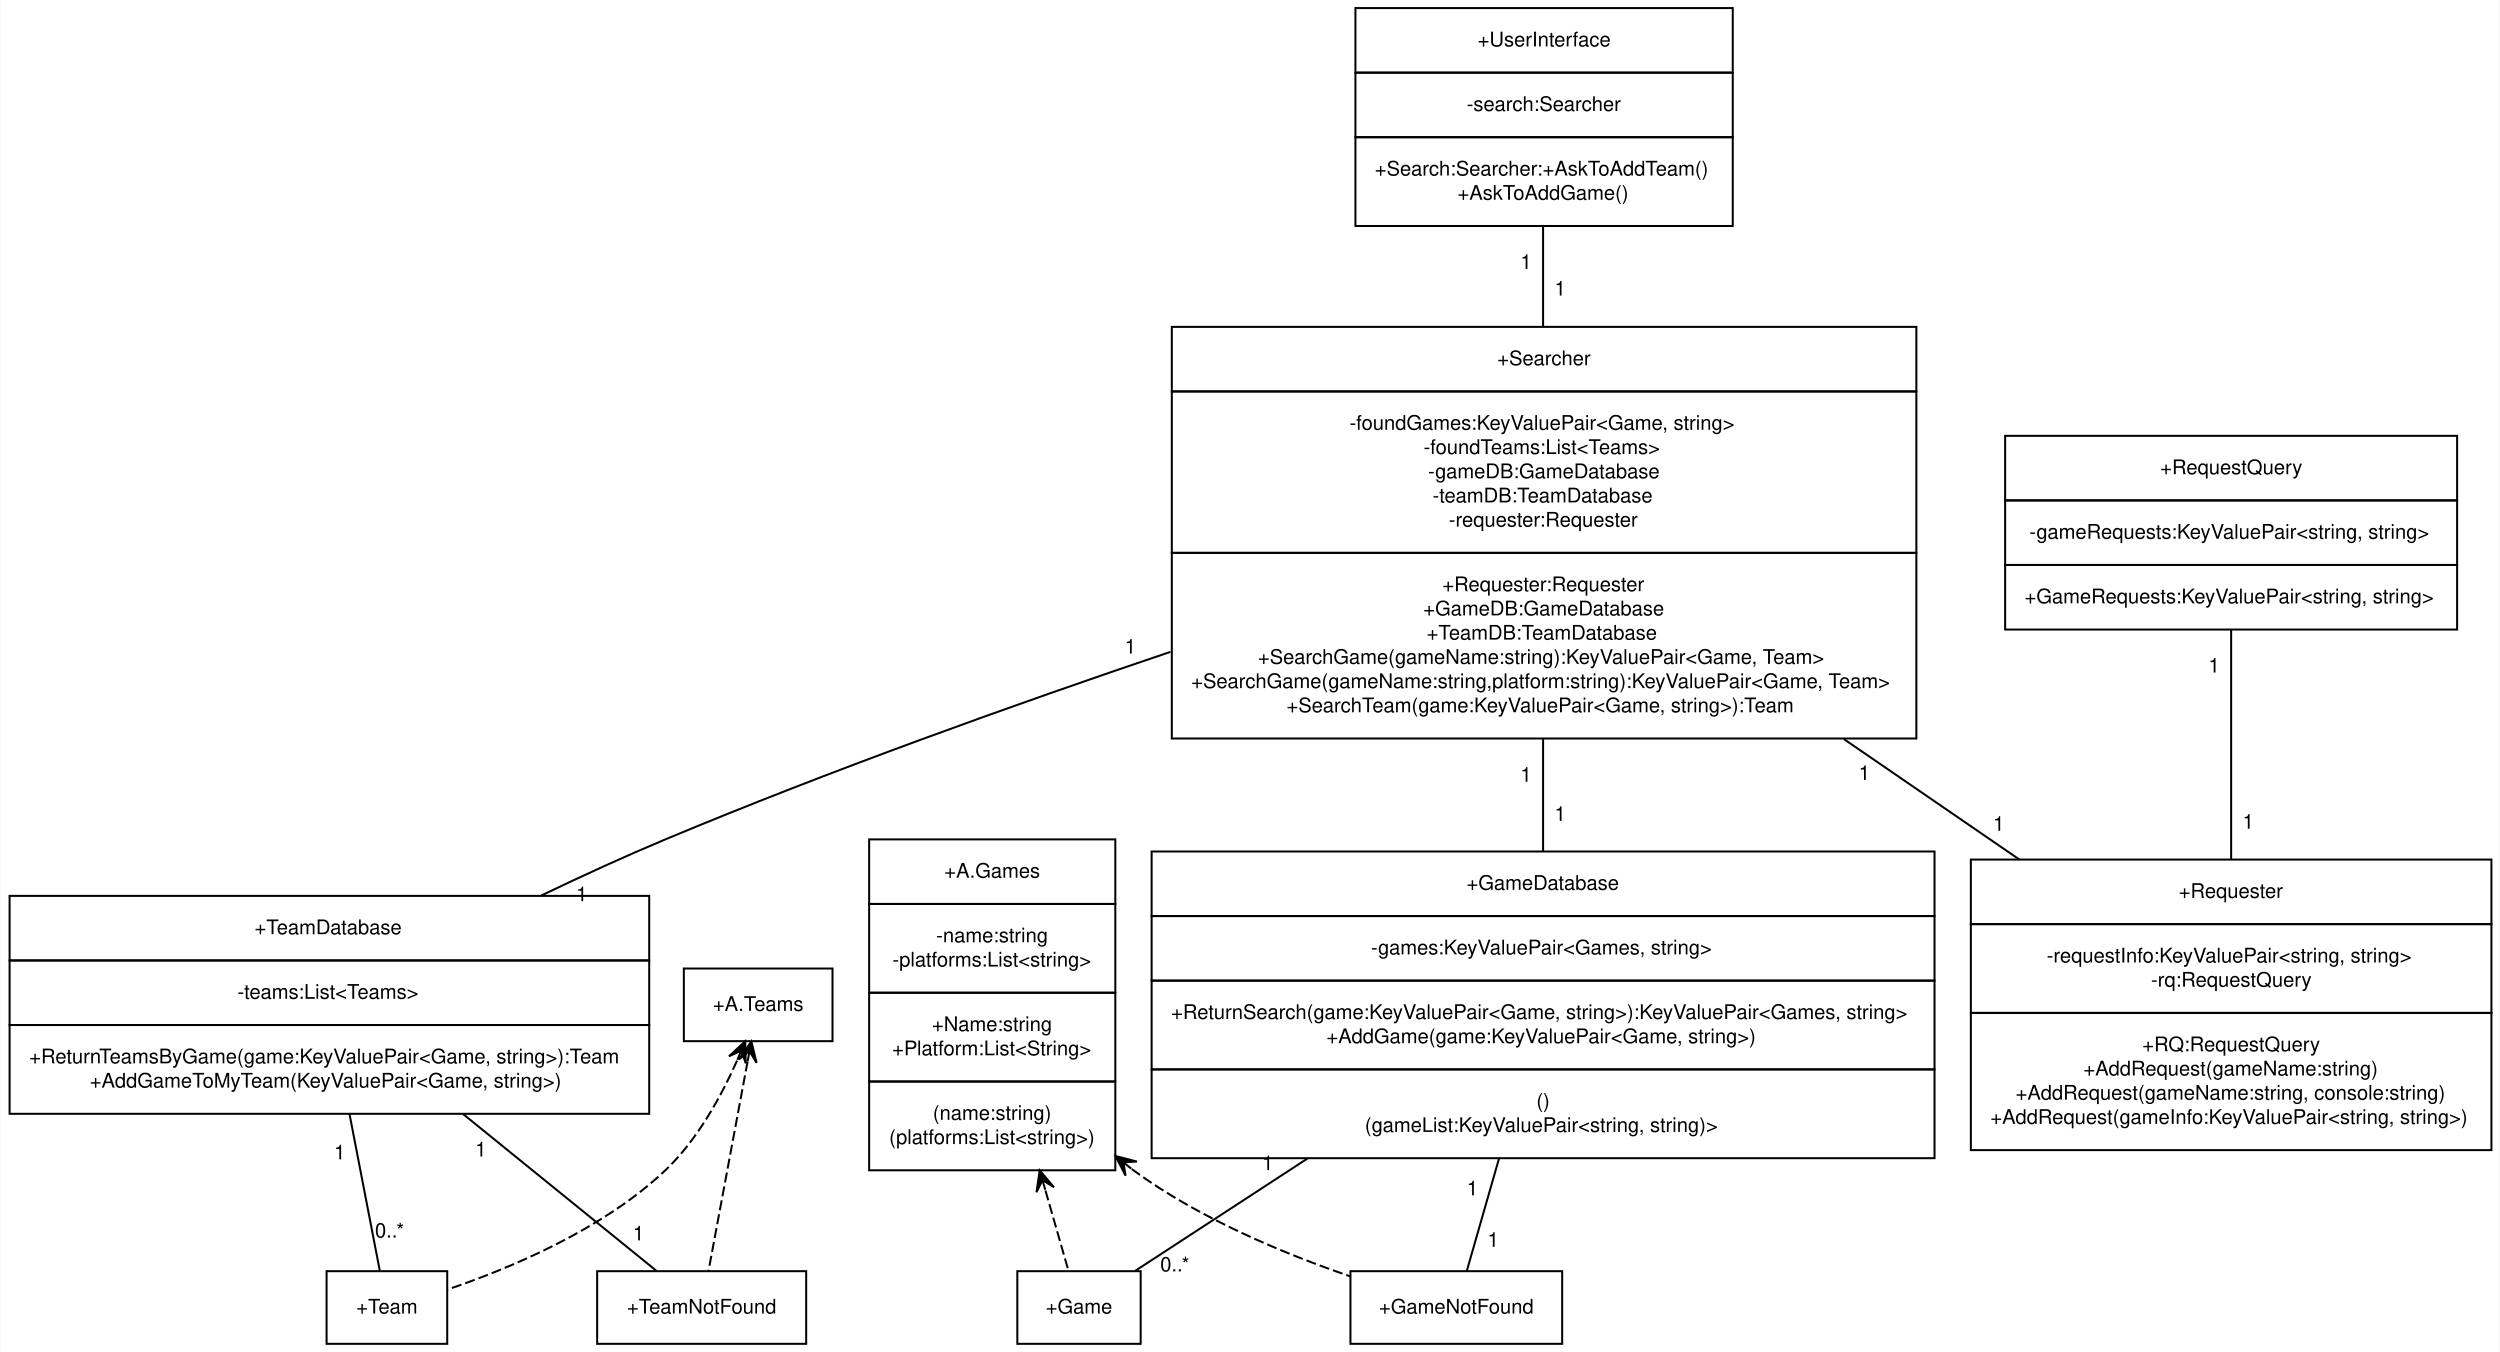
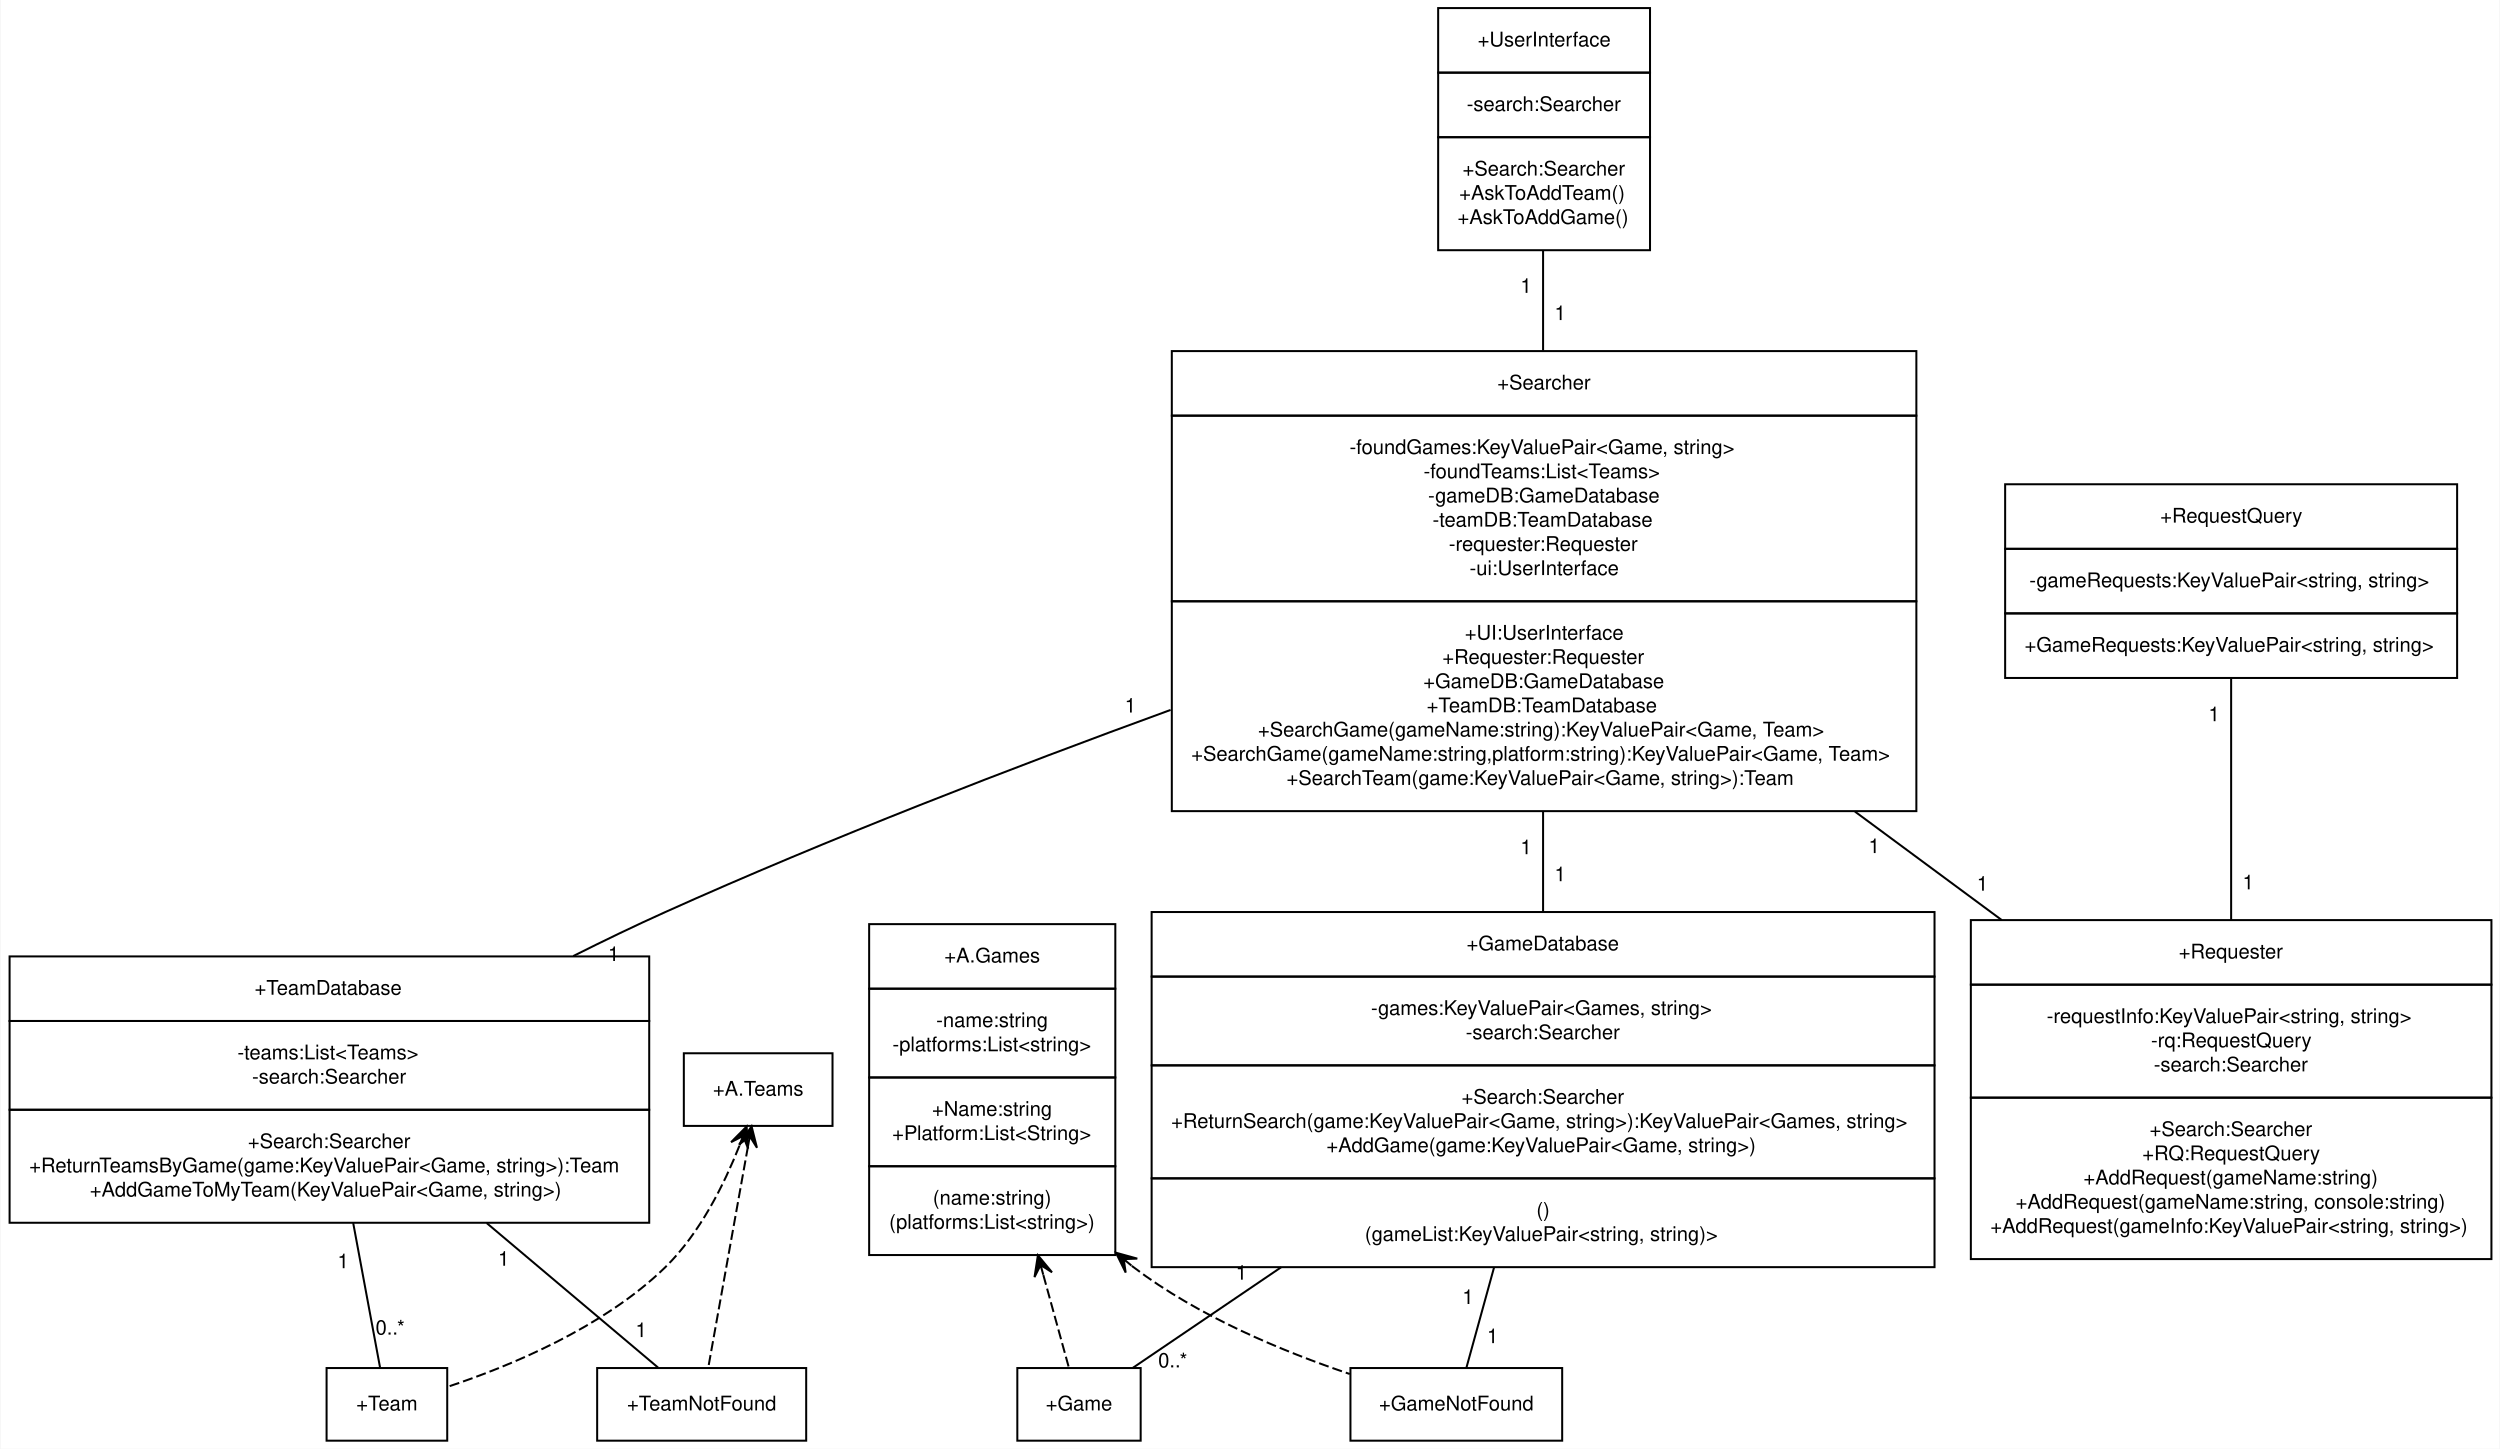
- <svg xmlns="http://www.w3.org/2000/svg" width="1239pt" height="670pt" viewBox="0.00 0.00 1238.50 670.00">
-   <g id="graph0" class="graph" transform="scale(1 1) rotate(0) translate(4 666)">
-     <polygon fill="#ffffff" stroke="transparent" points="-4,4 -4,-666 1234.5,-666 1234.5,4 -4,4" />
+ <svg xmlns="http://www.w3.org/2000/svg" width="1239pt" height="718pt" viewBox="0.00 0.00 1238.50 718.00">
+   <g id="graph0" class="graph" transform="scale(1 1) rotate(0) translate(4 714)">
+     <polygon fill="#ffffff" stroke="transparent" points="-4,4 -4,-714 1234.5,-714 1234.5,4 -4,4" />
    <g id="node1" class="node">
-       <polygon fill="none" stroke="#000000" points="426.5,-218 426.5,-250 548.5,-250 548.5,-218 426.5,-218" />
-       <text text-anchor="start" x="463.743" y="-231" font-family="Helvetica,sans-Serif" font-size="10.00" fill="#000000">+A.Games</text>
-       <polygon fill="none" stroke="#000000" points="426.5,-174 426.5,-218 548.5,-218 548.5,-174 426.5,-174" />
-       <text text-anchor="start" x="459.721" y="-199" font-family="Helvetica,sans-Serif" font-size="10.00" fill="#000000">-name:string</text>
-       <text text-anchor="start" x="438.05" y="-187" font-family="Helvetica,sans-Serif" font-size="10.00" fill="#000000">-platforms:List&lt;string&gt;</text>
-       <polygon fill="none" stroke="#000000" points="426.5,-130 426.5,-174 548.5,-174 548.5,-130 426.5,-130" />
-       <text text-anchor="start" x="457.635" y="-155" font-family="Helvetica,sans-Serif" font-size="10.00" fill="#000000">+Name:string</text>
-       <text text-anchor="start" x="437.906" y="-143" font-family="Helvetica,sans-Serif" font-size="10.00" fill="#000000">+Platform:List&lt;String&gt;</text>
-       <polygon fill="none" stroke="#000000" points="426.5,-86 426.5,-130 548.5,-130 548.5,-86 426.5,-86" />
-       <text text-anchor="start" x="458.056" y="-111" font-family="Helvetica,sans-Serif" font-size="10.00" fill="#000000">(name:string)</text>
-       <text text-anchor="start" x="436.385" y="-99" font-family="Helvetica,sans-Serif" font-size="10.00" fill="#000000">(platforms:List&lt;string&gt;)</text>
+       <polygon fill="none" stroke="#000000" points="426.5,-224 426.5,-256 548.5,-256 548.5,-224 426.5,-224" />
+       <text text-anchor="start" x="463.743" y="-237" font-family="Helvetica,sans-Serif" font-size="10.00" fill="#000000">+A.Games</text>
+       <polygon fill="none" stroke="#000000" points="426.5,-180 426.5,-224 548.5,-224 548.5,-180 426.5,-180" />
+       <text text-anchor="start" x="459.721" y="-205" font-family="Helvetica,sans-Serif" font-size="10.00" fill="#000000">-name:string</text>
+       <text text-anchor="start" x="438.05" y="-193" font-family="Helvetica,sans-Serif" font-size="10.00" fill="#000000">-platforms:List&lt;string&gt;</text>
+       <polygon fill="none" stroke="#000000" points="426.5,-136 426.5,-180 548.5,-180 548.5,-136 426.5,-136" />
+       <text text-anchor="start" x="457.635" y="-161" font-family="Helvetica,sans-Serif" font-size="10.00" fill="#000000">+Name:string</text>
+       <text text-anchor="start" x="437.906" y="-149" font-family="Helvetica,sans-Serif" font-size="10.00" fill="#000000">+Platform:List&lt;String&gt;</text>
+       <polygon fill="none" stroke="#000000" points="426.5,-92 426.5,-136 548.5,-136 548.5,-92 426.5,-92" />
+       <text text-anchor="start" x="458.056" y="-117" font-family="Helvetica,sans-Serif" font-size="10.00" fill="#000000">(name:string)</text>
+       <text text-anchor="start" x="436.385" y="-105" font-family="Helvetica,sans-Serif" font-size="10.00" fill="#000000">(platforms:List&lt;string&gt;)</text>
    </g>
    <g id="node2" class="node">
      <polygon fill="none" stroke="#000000" points="561.065,-36 499.935,-36 499.935,0 561.065,0 561.065,-36" />
      <text text-anchor="middle" x="530.5" y="-15" font-family="Helvetica,sans-Serif" font-size="10.00" fill="#000000">+Game</text>
    </g>
    <g id="edge1" class="edge">
-       <path fill="none" stroke="#000000" stroke-dasharray="5,2" d="M513.885,-75.96C518.206,-60.886 522.249,-46.782 525.265,-36.262" />
-       <polygon fill="#000000" stroke="#000000" points="511.013,-85.978 509.443,-75.125 512.391,-81.171 513.769,-76.365 513.769,-76.365 513.769,-76.365 512.391,-81.171 518.095,-77.605 511.013,-85.978 511.013,-85.978" />
+       <path fill="none" stroke="#000000" stroke-dasharray="5,2" d="M512.831,-82.1C517.65,-64.618 522.204,-48.098 525.481,-36.209" />
+       <polygon fill="#000000" stroke="#000000" points="510.133,-91.888 508.452,-81.052 511.462,-87.068 512.791,-82.248 512.791,-82.248 512.791,-82.248 511.462,-87.068 517.129,-83.444 510.133,-91.888 510.133,-91.888" />
    </g>
    <g id="node3" class="node">
      <polygon fill="none" stroke="#000000" points="769.967,-36 665.033,-36 665.033,0 769.967,0 769.967,-36" />
      <text text-anchor="middle" x="717.5" y="-15" font-family="Helvetica,sans-Serif" font-size="10.00" fill="#000000">+GameNotFound</text>
    </g>
    <g id="edge2" class="edge">
-       <path fill="none" stroke="#000000" stroke-dasharray="5,2" d="M556.652,-86.627C556.934,-86.417 557.217,-86.208 557.5,-86 589.986,-62.163 632.102,-44.695 664.969,-33.435" />
-       <polygon fill="#000000" stroke="#000000" points="548.59,-93.07 553.593,-83.311 552.496,-89.948 556.402,-86.827 556.402,-86.827 556.402,-86.827 552.496,-89.948 559.211,-90.342 548.59,-93.07 548.59,-93.07" />
+       <path fill="none" stroke="#000000" stroke-dasharray="5,2" d="M556.671,-86.636C556.947,-86.422 557.223,-86.21 557.5,-86 589.568,-61.604 631.702,-44.16 664.682,-33.051" />
+       <polygon fill="#000000" stroke="#000000" points="548.81,-93.157 553.634,-83.308 552.659,-89.964 556.507,-86.772 556.507,-86.772 556.507,-86.772 552.659,-89.964 559.38,-90.235 548.81,-93.157 548.81,-93.157" />
    </g>
    <g id="node4" class="node">
-       <polygon fill="none" stroke="#000000" points="566.5,-212 566.5,-244 954.5,-244 954.5,-212 566.5,-212" />
-       <text text-anchor="start" x="722.571" y="-225" font-family="Helvetica,sans-Serif" font-size="10.00" fill="#000000">+GameDatabase</text>
-       <polygon fill="none" stroke="#000000" points="566.5,-180 566.5,-212 954.5,-212 954.5,-180 566.5,-180" />
-       <text text-anchor="start" x="675.205" y="-193" font-family="Helvetica,sans-Serif" font-size="10.00" fill="#000000">-games:KeyValuePair&lt;Games, string&gt;</text>
-       <polygon fill="none" stroke="#000000" points="566.5,-136 566.5,-180 954.5,-180 954.5,-136 566.5,-136" />
-       <text text-anchor="start" x="576.154" y="-161" font-family="Helvetica,sans-Serif" font-size="10.00" fill="#000000">+ReturnSearch(game:KeyValuePair&lt;Game, string&gt;):KeyValuePair&lt;Games, string&gt;</text>
-       <text text-anchor="start" x="653.115" y="-149" font-family="Helvetica,sans-Serif" font-size="10.00" fill="#000000">+AddGame(game:KeyValuePair&lt;Game, string&gt;)</text>
-       <polygon fill="none" stroke="#000000" points="566.5,-92 566.5,-136 954.5,-136 954.5,-92 566.5,-92" />
-       <text text-anchor="start" x="757.171" y="-117" font-family="Helvetica,sans-Serif" font-size="10.00" fill="#000000">()</text>
-       <text text-anchor="start" x="672.153" y="-105" font-family="Helvetica,sans-Serif" font-size="10.00" fill="#000000">(gameList:KeyValuePair&lt;string, string)&gt;</text>
+       <polygon fill="none" stroke="#000000" points="566.5,-230 566.5,-262 954.5,-262 954.5,-230 566.5,-230" />
+       <text text-anchor="start" x="722.571" y="-243" font-family="Helvetica,sans-Serif" font-size="10.00" fill="#000000">+GameDatabase</text>
+       <polygon fill="none" stroke="#000000" points="566.5,-186 566.5,-230 954.5,-230 954.5,-186 566.5,-186" />
+       <text text-anchor="start" x="675.205" y="-211" font-family="Helvetica,sans-Serif" font-size="10.00" fill="#000000">-games:KeyValuePair&lt;Games, string&gt;</text>
+       <text text-anchor="start" x="722.162" y="-199" font-family="Helvetica,sans-Serif" font-size="10.00" fill="#000000">-search:Searcher</text>
+       <polygon fill="none" stroke="#000000" points="566.5,-130 566.5,-186 954.5,-186 954.5,-130 566.5,-130" />
+       <text text-anchor="start" x="720.072" y="-167" font-family="Helvetica,sans-Serif" font-size="10.00" fill="#000000">+Search:Searcher</text>
+       <text text-anchor="start" x="576.154" y="-155" font-family="Helvetica,sans-Serif" font-size="10.00" fill="#000000">+ReturnSearch(game:KeyValuePair&lt;Game, string&gt;):KeyValuePair&lt;Games, string&gt;</text>
+       <text text-anchor="start" x="653.115" y="-143" font-family="Helvetica,sans-Serif" font-size="10.00" fill="#000000">+AddGame(game:KeyValuePair&lt;Game, string&gt;)</text>
+       <polygon fill="none" stroke="#000000" points="566.5,-86 566.5,-130 954.5,-130 954.5,-86 566.5,-86" />
+       <text text-anchor="start" x="757.171" y="-111" font-family="Helvetica,sans-Serif" font-size="10.00" fill="#000000">()</text>
+       <text text-anchor="start" x="672.153" y="-99" font-family="Helvetica,sans-Serif" font-size="10.00" fill="#000000">(gameList:KeyValuePair&lt;string, string)&gt;</text>
    </g>
    <g id="edge3" class="edge">
-       <path fill="none" stroke="#000000" d="M643.816,-91.901C611.791,-71.016 579.94,-50.243 558.201,-36.066" />
-       <text text-anchor="middle" x="578" y="-35.888" font-family="Helvetica,sans-Serif" font-size="10.00" fill="#000000">0..*</text>
-       <text text-anchor="middle" x="624.016" y="-86.079" font-family="Helvetica,sans-Serif" font-size="10.00" fill="#000000">1</text>
+       <path fill="none" stroke="#000000" d="M630.712,-85.97C602.793,-67.034 576.056,-48.899 557.232,-36.131" />
+       <text text-anchor="middle" x="576.977" y="-36.311" font-family="Helvetica,sans-Serif" font-size="10.00" fill="#000000">0..*</text>
+       <text text-anchor="middle" x="610.967" y="-79.79" font-family="Helvetica,sans-Serif" font-size="10.00" fill="#000000">1</text>
    </g>
    <g id="edge4" class="edge">
-       <path fill="none" stroke="#000000" d="M738.622,-91.682C732.647,-70.838 726.711,-50.13 722.66,-36" />
-       <text text-anchor="middle" x="735.78" y="-48.096" font-family="Helvetica,sans-Serif" font-size="10.00" fill="#000000">1</text>
-       <text text-anchor="middle" x="725.502" y="-73.587" font-family="Helvetica,sans-Serif" font-size="10.00" fill="#000000">1</text>
+       <path fill="none" stroke="#000000" d="M736.235,-85.97C731.016,-67.034 726.017,-48.899 722.498,-36.131" />
+       <text text-anchor="middle" x="735.463" y="-48.36" font-family="Helvetica,sans-Serif" font-size="10.00" fill="#000000">1</text>
+       <text text-anchor="middle" x="723.27" y="-67.742" font-family="Helvetica,sans-Serif" font-size="10.00" fill="#000000">1</text>
    </g>
    <g id="node5" class="node">
-       <polygon fill="none" stroke="#000000" points="576.5,-472 576.5,-504 945.5,-504 945.5,-472 576.5,-472" />
-       <text text-anchor="start" x="737.799" y="-485" font-family="Helvetica,sans-Serif" font-size="10.00" fill="#000000">+Searcher</text>
-       <polygon fill="none" stroke="#000000" points="576.5,-392 576.5,-472 945.5,-472 945.5,-392 576.5,-392" />
-       <text text-anchor="start" x="664.587" y="-453" font-family="Helvetica,sans-Serif" font-size="10.00" fill="#000000">-foundGames:KeyValuePair&lt;Game, string&gt;</text>
-       <text text-anchor="start" x="701.265" y="-441" font-family="Helvetica,sans-Serif" font-size="10.00" fill="#000000">-foundTeams:List&lt;Teams&gt;</text>
-       <text text-anchor="start" x="703.49" y="-429" font-family="Helvetica,sans-Serif" font-size="10.00" fill="#000000">-gameDB:GameDatabase</text>
-       <text text-anchor="start" x="705.715" y="-417" font-family="Helvetica,sans-Serif" font-size="10.00" fill="#000000">-teamDB:TeamDatabase</text>
-       <text text-anchor="start" x="713.769" y="-405" font-family="Helvetica,sans-Serif" font-size="10.00" fill="#000000">-requester:Requester</text>
-       <polygon fill="none" stroke="#000000" points="576.5,-300 576.5,-392 945.5,-392 945.5,-300 576.5,-300" />
-       <text text-anchor="start" x="710.569" y="-373" font-family="Helvetica,sans-Serif" font-size="10.00" fill="#000000">+Requester:Requester</text>
-       <text text-anchor="start" x="701.125" y="-361" font-family="Helvetica,sans-Serif" font-size="10.00" fill="#000000">+GameDB:GameDatabase</text>
-       <text text-anchor="start" x="702.794" y="-349" font-family="Helvetica,sans-Serif" font-size="10.00" fill="#000000">+TeamDB:TeamDatabase</text>
-       <text text-anchor="start" x="619.17" y="-337" font-family="Helvetica,sans-Serif" font-size="10.00" fill="#000000">+SearchGame(gameName:string):KeyValuePair&lt;Game, Team&gt;</text>
-       <text text-anchor="start" x="586.112" y="-325" font-family="Helvetica,sans-Serif" font-size="10.00" fill="#000000">+SearchGame(gameName:string,platform:string):KeyValuePair&lt;Game, Team&gt;</text>
-       <text text-anchor="start" x="633.338" y="-313" font-family="Helvetica,sans-Serif" font-size="10.00" fill="#000000">+SearchTeam(game:KeyValuePair&lt;Game, string&gt;):Team</text>
+       <polygon fill="none" stroke="#000000" points="576.5,-508 576.5,-540 945.5,-540 945.5,-508 576.5,-508" />
+       <text text-anchor="start" x="737.799" y="-521" font-family="Helvetica,sans-Serif" font-size="10.00" fill="#000000">+Searcher</text>
+       <polygon fill="none" stroke="#000000" points="576.5,-416 576.5,-508 945.5,-508 945.5,-416 576.5,-416" />
+       <text text-anchor="start" x="664.587" y="-489" font-family="Helvetica,sans-Serif" font-size="10.00" fill="#000000">-foundGames:KeyValuePair&lt;Game, string&gt;</text>
+       <text text-anchor="start" x="701.265" y="-477" font-family="Helvetica,sans-Serif" font-size="10.00" fill="#000000">-foundTeams:List&lt;Teams&gt;</text>
+       <text text-anchor="start" x="703.49" y="-465" font-family="Helvetica,sans-Serif" font-size="10.00" fill="#000000">-gameDB:GameDatabase</text>
+       <text text-anchor="start" x="705.715" y="-453" font-family="Helvetica,sans-Serif" font-size="10.00" fill="#000000">-teamDB:TeamDatabase</text>
+       <text text-anchor="start" x="713.769" y="-441" font-family="Helvetica,sans-Serif" font-size="10.00" fill="#000000">-requester:Requester</text>
+       <text text-anchor="start" x="724.053" y="-429" font-family="Helvetica,sans-Serif" font-size="10.00" fill="#000000">-ui:UserInterface</text>
+       <polygon fill="none" stroke="#000000" points="576.5,-312 576.5,-416 945.5,-416 945.5,-312 576.5,-312" />
+       <text text-anchor="start" x="721.688" y="-397" font-family="Helvetica,sans-Serif" font-size="10.00" fill="#000000">+UI:UserInterface</text>
+       <text text-anchor="start" x="710.569" y="-385" font-family="Helvetica,sans-Serif" font-size="10.00" fill="#000000">+Requester:Requester</text>
+       <text text-anchor="start" x="701.125" y="-373" font-family="Helvetica,sans-Serif" font-size="10.00" fill="#000000">+GameDB:GameDatabase</text>
+       <text text-anchor="start" x="702.794" y="-361" font-family="Helvetica,sans-Serif" font-size="10.00" fill="#000000">+TeamDB:TeamDatabase</text>
+       <text text-anchor="start" x="619.17" y="-349" font-family="Helvetica,sans-Serif" font-size="10.00" fill="#000000">+SearchGame(gameName:string):KeyValuePair&lt;Game, Team&gt;</text>
+       <text text-anchor="start" x="586.112" y="-337" font-family="Helvetica,sans-Serif" font-size="10.00" fill="#000000">+SearchGame(gameName:string,platform:string):KeyValuePair&lt;Game, Team&gt;</text>
+       <text text-anchor="start" x="633.338" y="-325" font-family="Helvetica,sans-Serif" font-size="10.00" fill="#000000">+SearchTeam(game:KeyValuePair&lt;Game, string&gt;):Team</text>
    </g>
    <g id="edge5" class="edge">
-       <path fill="none" stroke="#000000" d="M760.5,-299.705C760.5,-281.012 760.5,-261.81 760.5,-244.049" />
-       <text text-anchor="middle" x="768.952" y="-259.175" font-family="Helvetica,sans-Serif" font-size="10.00" fill="#000000">1</text>
-       <text text-anchor="middle" x="752.048" y="-278.578" font-family="Helvetica,sans-Serif" font-size="10.00" fill="#000000">1</text>
+       <path fill="none" stroke="#000000" d="M760.5,-311.797C760.5,-295.128 760.5,-278.181 760.5,-262.137" />
+       <text text-anchor="middle" x="768.952" y="-277.264" font-family="Helvetica,sans-Serif" font-size="10.00" fill="#000000">1</text>
+       <text text-anchor="middle" x="752.048" y="-290.671" font-family="Helvetica,sans-Serif" font-size="10.00" fill="#000000">1</text>
    </g>
    <g id="node6" class="node">
-       <polygon fill="none" stroke="#000000" points=".5,-190 .5,-222 317.5,-222 317.5,-190 .5,-190" />
-       <text text-anchor="start" x="121.906" y="-203" font-family="Helvetica,sans-Serif" font-size="10.00" fill="#000000">+TeamDatabase</text>
-       <polygon fill="none" stroke="#000000" points=".5,-158 .5,-190 317.5,-190 317.5,-158 .5,-158" />
-       <text text-anchor="start" x="113.438" y="-171" font-family="Helvetica,sans-Serif" font-size="10.00" fill="#000000">-teams:List&lt;Teams&gt;</text>
-       <polygon fill="none" stroke="#000000" points=".5,-114 .5,-158 317.5,-158 317.5,-114 .5,-114" />
-       <text text-anchor="start" x="10.226" y="-139" font-family="Helvetica,sans-Serif" font-size="10.00" fill="#000000">+ReturnTeamsByGame(game:KeyValuePair&lt;Game, string&gt;):Team</text>
-       <text text-anchor="start" x="40.23" y="-127" font-family="Helvetica,sans-Serif" font-size="10.00" fill="#000000">+AddGameToMyTeam(KeyValuePair&lt;Game, string&gt;)</text>
+       <polygon fill="none" stroke="#000000" points=".5,-208 .5,-240 317.5,-240 317.5,-208 .5,-208" />
+       <text text-anchor="start" x="121.906" y="-221" font-family="Helvetica,sans-Serif" font-size="10.00" fill="#000000">+TeamDatabase</text>
+       <polygon fill="none" stroke="#000000" points=".5,-164 .5,-208 317.5,-208 317.5,-164 .5,-164" />
+       <text text-anchor="start" x="113.438" y="-189" font-family="Helvetica,sans-Serif" font-size="10.00" fill="#000000">-teams:List&lt;Teams&gt;</text>
+       <text text-anchor="start" x="120.662" y="-177" font-family="Helvetica,sans-Serif" font-size="10.00" fill="#000000">-search:Searcher</text>
+       <polygon fill="none" stroke="#000000" points=".5,-108 .5,-164 317.5,-164 317.5,-108 .5,-108" />
+       <text text-anchor="start" x="118.572" y="-145" font-family="Helvetica,sans-Serif" font-size="10.00" fill="#000000">+Search:Searcher</text>
+       <text text-anchor="start" x="10.226" y="-133" font-family="Helvetica,sans-Serif" font-size="10.00" fill="#000000">+ReturnTeamsByGame(game:KeyValuePair&lt;Game, string&gt;):Team</text>
+       <text text-anchor="start" x="40.23" y="-121" font-family="Helvetica,sans-Serif" font-size="10.00" fill="#000000">+AddGameToMyTeam(KeyValuePair&lt;Game, string&gt;)</text>
    </g>
    <g id="edge10" class="edge">
-       <path fill="none" stroke="#000000" d="M575.834,-342.949C497.783,-316.585 406.401,-283.852 325.5,-250 305.387,-241.584 284.271,-231.905 264.078,-222.215" />
-       <text text-anchor="middle" x="284.077" y="-219.4" font-family="Helvetica,sans-Serif" font-size="10.00" fill="#000000">1</text>
-       <text text-anchor="middle" x="555.952" y="-342.112" font-family="Helvetica,sans-Serif" font-size="10.00" fill="#000000">1</text>
+       <path fill="none" stroke="#000000" d="M575.893,-362.164C497.748,-333.665 406.281,-298.341 325.5,-262 310.557,-255.277 295.08,-247.824 279.848,-240.181" />
+       <text text-anchor="middle" x="299.841" y="-237.722" font-family="Helvetica,sans-Serif" font-size="10.00" fill="#000000">1</text>
+       <text text-anchor="middle" x="555.964" y="-360.849" font-family="Helvetica,sans-Serif" font-size="10.00" fill="#000000">1</text>
    </g>
    <g id="node11" class="node">
-       <polygon fill="none" stroke="#000000" points="972.5,-208 972.5,-240 1230.5,-240 1230.5,-208 972.5,-208" />
-       <text text-anchor="start" x="1075.52" y="-221" font-family="Helvetica,sans-Serif" font-size="10.00" fill="#000000">+Requester</text>
-       <polygon fill="none" stroke="#000000" points="972.5,-164 972.5,-208 1230.5,-208 1230.5,-164 972.5,-164" />
-       <text text-anchor="start" x="1010.088" y="-189" font-family="Helvetica,sans-Serif" font-size="10.00" fill="#000000">-requestInfo:KeyValuePair&lt;string, string&gt;</text>
-       <text text-anchor="start" x="1061.772" y="-177" font-family="Helvetica,sans-Serif" font-size="10.00" fill="#000000">-rq:RequestQuery</text>
-       <polygon fill="none" stroke="#000000" points="972.5,-96 972.5,-164 1230.5,-164 1230.5,-96 972.5,-96" />
-       <text text-anchor="start" x="1057.462" y="-145" font-family="Helvetica,sans-Serif" font-size="10.00" fill="#000000">+RQ:RequestQuery</text>
-       <text text-anchor="start" x="1028.293" y="-133" font-family="Helvetica,sans-Serif" font-size="10.00" fill="#000000">+AddRequest(gameName:string)</text>
-       <text text-anchor="start" x="994.674" y="-121" font-family="Helvetica,sans-Serif" font-size="10.00" fill="#000000">+AddRequest(gameName:string, console:string)</text>
-       <text text-anchor="start" x="982.163" y="-109" font-family="Helvetica,sans-Serif" font-size="10.00" fill="#000000">+AddRequest(gameInfo:KeyValuePair&lt;string, string&gt;)</text>
+       <polygon fill="none" stroke="#000000" points="972.5,-226 972.5,-258 1230.5,-258 1230.5,-226 972.5,-226" />
+       <text text-anchor="start" x="1075.52" y="-239" font-family="Helvetica,sans-Serif" font-size="10.00" fill="#000000">+Requester</text>
+       <polygon fill="none" stroke="#000000" points="972.5,-170 972.5,-226 1230.5,-226 1230.5,-170 972.5,-170" />
+       <text text-anchor="start" x="1010.088" y="-207" font-family="Helvetica,sans-Serif" font-size="10.00" fill="#000000">-requestInfo:KeyValuePair&lt;string, string&gt;</text>
+       <text text-anchor="start" x="1061.772" y="-195" font-family="Helvetica,sans-Serif" font-size="10.00" fill="#000000">-rq:RequestQuery</text>
+       <text text-anchor="start" x="1063.161" y="-183" font-family="Helvetica,sans-Serif" font-size="10.00" fill="#000000">-search:Searcher</text>
+       <polygon fill="none" stroke="#000000" points="972.5,-90 972.5,-170 1230.5,-170 1230.5,-90 972.5,-90" />
+       <text text-anchor="start" x="1061.072" y="-151" font-family="Helvetica,sans-Serif" font-size="10.00" fill="#000000">+Search:Searcher</text>
+       <text text-anchor="start" x="1057.462" y="-139" font-family="Helvetica,sans-Serif" font-size="10.00" fill="#000000">+RQ:RequestQuery</text>
+       <text text-anchor="start" x="1028.293" y="-127" font-family="Helvetica,sans-Serif" font-size="10.00" fill="#000000">+AddRequest(gameName:string)</text>
+       <text text-anchor="start" x="994.674" y="-115" font-family="Helvetica,sans-Serif" font-size="10.00" fill="#000000">+AddRequest(gameName:string, console:string)</text>
+       <text text-anchor="start" x="982.163" y="-103" font-family="Helvetica,sans-Serif" font-size="10.00" fill="#000000">+AddRequest(gameInfo:KeyValuePair&lt;string, string&gt;)</text>
    </g>
    <g id="edge12" class="edge">
-       <path fill="none" stroke="#000000" d="M909.572,-299.705C938.873,-279.597 969.033,-258.901 996.514,-240.043" />
-       <text text-anchor="middle" x="986.351" y="-254.268" font-family="Helvetica,sans-Serif" font-size="10.00" fill="#000000">1</text>
-       <text text-anchor="middle" x="919.735" y="-279.479" font-family="Helvetica,sans-Serif" font-size="10.00" fill="#000000">1</text>
+       <path fill="none" stroke="#000000" d="M915.036,-311.797C939.531,-293.696 964.469,-275.267 987.804,-258.022" />
+       <text text-anchor="middle" x="978.25" y="-272.592" font-family="Helvetica,sans-Serif" font-size="10.00" fill="#000000">1</text>
+       <text text-anchor="middle" x="924.591" y="-291.227" font-family="Helvetica,sans-Serif" font-size="10.00" fill="#000000">1</text>
    </g>
    <g id="node7" class="node">
      <polygon fill="none" stroke="#000000" points="217.396,-36 157.604,-36 157.604,0 217.396,0 217.396,-36" />
      <text text-anchor="middle" x="187.5" y="-15" font-family="Helvetica,sans-Serif" font-size="10.00" fill="#000000">+Team</text>
    </g>
    <g id="edge6" class="edge">
-       <path fill="none" stroke="#000000" d="M168.97,-113.847C174.226,-86.657 180.25,-55.498 183.966,-36.28" />
-       <text text-anchor="middle" x="188.824" y="-52.681" font-family="Helvetica,sans-Serif" font-size="10.00" fill="#000000">0..*</text>
-       <text text-anchor="middle" x="164.112" y="-91.445" font-family="Helvetica,sans-Serif" font-size="10.00" fill="#000000">1</text>
+       <path fill="none" stroke="#000000" d="M170.799,-107.842C175.646,-81.767 180.829,-53.883 184.113,-36.217" />
+       <text text-anchor="middle" x="189.111" y="-52.583" font-family="Helvetica,sans-Serif" font-size="10.00" fill="#000000">0..*</text>
+       <text text-anchor="middle" x="165.802" y="-85.476" font-family="Helvetica,sans-Serif" font-size="10.00" fill="#000000">1</text>
    </g>
    <g id="node8" class="node">
      <polygon fill="none" stroke="#000000" points="395.297,-36 291.703,-36 291.703,0 395.297,0 395.297,-36" />
      <text text-anchor="middle" x="343.5" y="-15" font-family="Helvetica,sans-Serif" font-size="10.00" fill="#000000">+TeamNotFound</text>
    </g>
    <g id="edge7" class="edge">
-       <path fill="none" stroke="#000000" d="M225.289,-113.847C258.823,-86.657 297.253,-55.498 320.954,-36.28" />
-       <text text-anchor="middle" x="312.198" y="-51.262" font-family="Helvetica,sans-Serif" font-size="10.00" fill="#000000">1</text>
-       <text text-anchor="middle" x="234.046" y="-92.865" font-family="Helvetica,sans-Serif" font-size="10.00" fill="#000000">1</text>
+       <path fill="none" stroke="#000000" d="M236.957,-107.842C267.879,-81.767 300.946,-53.883 321.896,-36.217" />
+       <text text-anchor="middle" x="313.488" y="-51.364" font-family="Helvetica,sans-Serif" font-size="10.00" fill="#000000">1</text>
+       <text text-anchor="middle" x="245.365" y="-86.695" font-family="Helvetica,sans-Serif" font-size="10.00" fill="#000000">1</text>
    </g>
    <g id="node9" class="node">
-       <polygon fill="none" stroke="#000000" points="408.343,-186 334.657,-186 334.657,-150 408.343,-150 408.343,-186" />
-       <text text-anchor="middle" x="371.5" y="-165" font-family="Helvetica,sans-Serif" font-size="10.00" fill="#000000">+A.Teams</text>
+       <polygon fill="none" stroke="#000000" points="408.343,-192 334.657,-192 334.657,-156 408.343,-156 408.343,-192" />
+       <text text-anchor="middle" x="371.5" y="-171" font-family="Helvetica,sans-Serif" font-size="10.00" fill="#000000">+A.Teams</text>
    </g>
    <g id="edge8" class="edge">
-       <path fill="none" stroke="#000000" stroke-dasharray="5,2" d="M361.032,-140.361C353.337,-123 341.443,-101.114 325.5,-86 294.195,-56.324 247.467,-37.028 217.233,-26.826" />
-       <polygon fill="#000000" stroke="#000000" points="365.077,-149.974 357.051,-142.501 363.138,-145.365 361.199,-140.756 361.199,-140.756 361.199,-140.756 363.138,-145.365 365.346,-139.011 365.077,-149.974 365.077,-149.974" />
+       <path fill="none" stroke="#000000" stroke-dasharray="5,2" d="M362.204,-146.155C354.736,-127.251 342.647,-102.743 325.5,-86 294.638,-55.864 247.793,-36.689 217.414,-26.638" />
+       <polygon fill="#000000" stroke="#000000" points="365.785,-155.726 358.066,-147.937 364.033,-151.043 362.28,-146.36 362.28,-146.36 362.28,-146.36 364.033,-151.043 366.495,-144.783 365.785,-155.726 365.785,-155.726" />
    </g>
    <g id="edge9" class="edge">
-       <path fill="none" stroke="#000000" stroke-dasharray="5,2" d="M366.262,-139.94C360.59,-109.556 351.71,-61.984 346.889,-36.158" />
-       <polygon fill="#000000" stroke="#000000" points="368.123,-149.906 361.864,-140.902 367.205,-144.991 366.288,-140.076 366.288,-140.076 366.288,-140.076 367.205,-144.991 370.711,-139.25 368.123,-149.906 368.123,-149.906" />
+       <path fill="none" stroke="#000000" stroke-dasharray="5,2" d="M366.436,-145.786C360.717,-113.925 351.581,-63.023 346.746,-36.085" />
+       <polygon fill="#000000" stroke="#000000" points="368.233,-155.799 362.037,-146.752 367.35,-150.878 366.466,-145.957 366.466,-145.957 366.466,-145.957 367.35,-150.878 370.896,-145.162 368.233,-155.799 368.233,-155.799" />
    </g>
    <g id="node10" class="node">
-       <polygon fill="none" stroke="#000000" points="989.5,-418 989.5,-450 1213.5,-450 1213.5,-418 989.5,-418" />
-       <text text-anchor="start" x="1066.351" y="-431" font-family="Helvetica,sans-Serif" font-size="10.00" fill="#000000">+RequestQuery</text>
-       <polygon fill="none" stroke="#000000" points="989.5,-386 989.5,-418 1213.5,-418 1213.5,-386 989.5,-386" />
-       <text text-anchor="start" x="1001.479" y="-399" font-family="Helvetica,sans-Serif" font-size="10.00" fill="#000000">-gameRequests:KeyValuePair&lt;string, string&gt;</text>
-       <polygon fill="none" stroke="#000000" points="989.5,-354 989.5,-386 1213.5,-386 1213.5,-354 989.5,-354" />
-       <text text-anchor="start" x="999.114" y="-367" font-family="Helvetica,sans-Serif" font-size="10.00" fill="#000000">+GameRequests:KeyValuePair&lt;string, string&gt;</text>
+       <polygon fill="none" stroke="#000000" points="989.5,-442 989.5,-474 1213.5,-474 1213.5,-442 989.5,-442" />
+       <text text-anchor="start" x="1066.351" y="-455" font-family="Helvetica,sans-Serif" font-size="10.00" fill="#000000">+RequestQuery</text>
+       <polygon fill="none" stroke="#000000" points="989.5,-410 989.5,-442 1213.5,-442 1213.5,-410 989.5,-410" />
+       <text text-anchor="start" x="1001.479" y="-423" font-family="Helvetica,sans-Serif" font-size="10.00" fill="#000000">-gameRequests:KeyValuePair&lt;string, string&gt;</text>
+       <polygon fill="none" stroke="#000000" points="989.5,-378 989.5,-410 1213.5,-410 1213.5,-378 989.5,-378" />
+       <text text-anchor="start" x="999.114" y="-391" font-family="Helvetica,sans-Serif" font-size="10.00" fill="#000000">+GameRequests:KeyValuePair&lt;string, string&gt;</text>
    </g>
    <g id="edge11" class="edge">
-       <path fill="none" stroke="#000000" d="M1101.5,-353.799C1101.5,-321.02 1101.5,-277.068 1101.5,-240.141" />
-       <text text-anchor="middle" x="1109.952" y="-255.268" font-family="Helvetica,sans-Serif" font-size="10.00" fill="#000000">1</text>
-       <text text-anchor="middle" x="1093.048" y="-332.673" font-family="Helvetica,sans-Serif" font-size="10.00" fill="#000000">1</text>
+       <path fill="none" stroke="#000000" d="M1101.5,-377.71C1101.5,-343.911 1101.5,-297.872 1101.5,-258.112" />
+       <text text-anchor="middle" x="1109.952" y="-273.238" font-family="Helvetica,sans-Serif" font-size="10.00" fill="#000000">1</text>
+       <text text-anchor="middle" x="1093.048" y="-356.584" font-family="Helvetica,sans-Serif" font-size="10.00" fill="#000000">1</text>
    </g>
    <g id="node12" class="node">
-       <polygon fill="none" stroke="#000000" points="667.5,-630 667.5,-662 854.5,-662 854.5,-630 667.5,-630" />
-       <text text-anchor="start" x="728.076" y="-643" font-family="Helvetica,sans-Serif" font-size="10.00" fill="#000000">+UserInterface</text>
-       <polygon fill="none" stroke="#000000" points="667.5,-598 667.5,-630 854.5,-630 854.5,-598 667.5,-598" />
-       <text text-anchor="start" x="722.662" y="-611" font-family="Helvetica,sans-Serif" font-size="10.00" fill="#000000">-search:Searcher</text>
-       <polygon fill="none" stroke="#000000" points="667.5,-554 667.5,-598 854.5,-598 854.5,-554 667.5,-554" />
-       <text text-anchor="start" x="677.094" y="-579" font-family="Helvetica,sans-Serif" font-size="10.00" fill="#000000">+Search:Searcher:+AskToAddTeam()</text>
-       <text text-anchor="start" x="718.077" y="-567" font-family="Helvetica,sans-Serif" font-size="10.00" fill="#000000">+AskToAddGame()</text>
+       <polygon fill="none" stroke="#000000" points="708.5,-678 708.5,-710 813.5,-710 813.5,-678 708.5,-678" />
+       <text text-anchor="start" x="728.076" y="-691" font-family="Helvetica,sans-Serif" font-size="10.00" fill="#000000">+UserInterface</text>
+       <polygon fill="none" stroke="#000000" points="708.5,-646 708.5,-678 813.5,-678 813.5,-646 708.5,-646" />
+       <text text-anchor="start" x="722.662" y="-659" font-family="Helvetica,sans-Serif" font-size="10.00" fill="#000000">-search:Searcher</text>
+       <polygon fill="none" stroke="#000000" points="708.5,-590 708.5,-646 813.5,-646 813.5,-590 708.5,-590" />
+       <text text-anchor="start" x="720.572" y="-627" font-family="Helvetica,sans-Serif" font-size="10.00" fill="#000000">+Search:Searcher</text>
+       <text text-anchor="start" x="718.912" y="-615" font-family="Helvetica,sans-Serif" font-size="10.00" fill="#000000">+AskToAddTeam()</text>
+       <text text-anchor="start" x="718.077" y="-603" font-family="Helvetica,sans-Serif" font-size="10.00" fill="#000000">+AskToAddGame()</text>
    </g>
    <g id="edge13" class="edge">
-       <path fill="none" stroke="#000000" d="M760.5,-553.876C760.5,-538.617 760.5,-521.496 760.5,-504.397" />
-       <text text-anchor="middle" x="768.952" y="-519.523" font-family="Helvetica,sans-Serif" font-size="10.00" fill="#000000">1</text>
-       <text text-anchor="middle" x="752.048" y="-532.75" font-family="Helvetica,sans-Serif" font-size="10.00" fill="#000000">1</text>
+       <path fill="none" stroke="#000000" d="M760.5,-589.972C760.5,-574.551 760.5,-557.44 760.5,-540.258" />
+       <text text-anchor="middle" x="768.952" y="-555.384" font-family="Helvetica,sans-Serif" font-size="10.00" fill="#000000">1</text>
+       <text text-anchor="middle" x="752.048" y="-568.846" font-family="Helvetica,sans-Serif" font-size="10.00" fill="#000000">1</text>
    </g>
  </g>
</svg>
